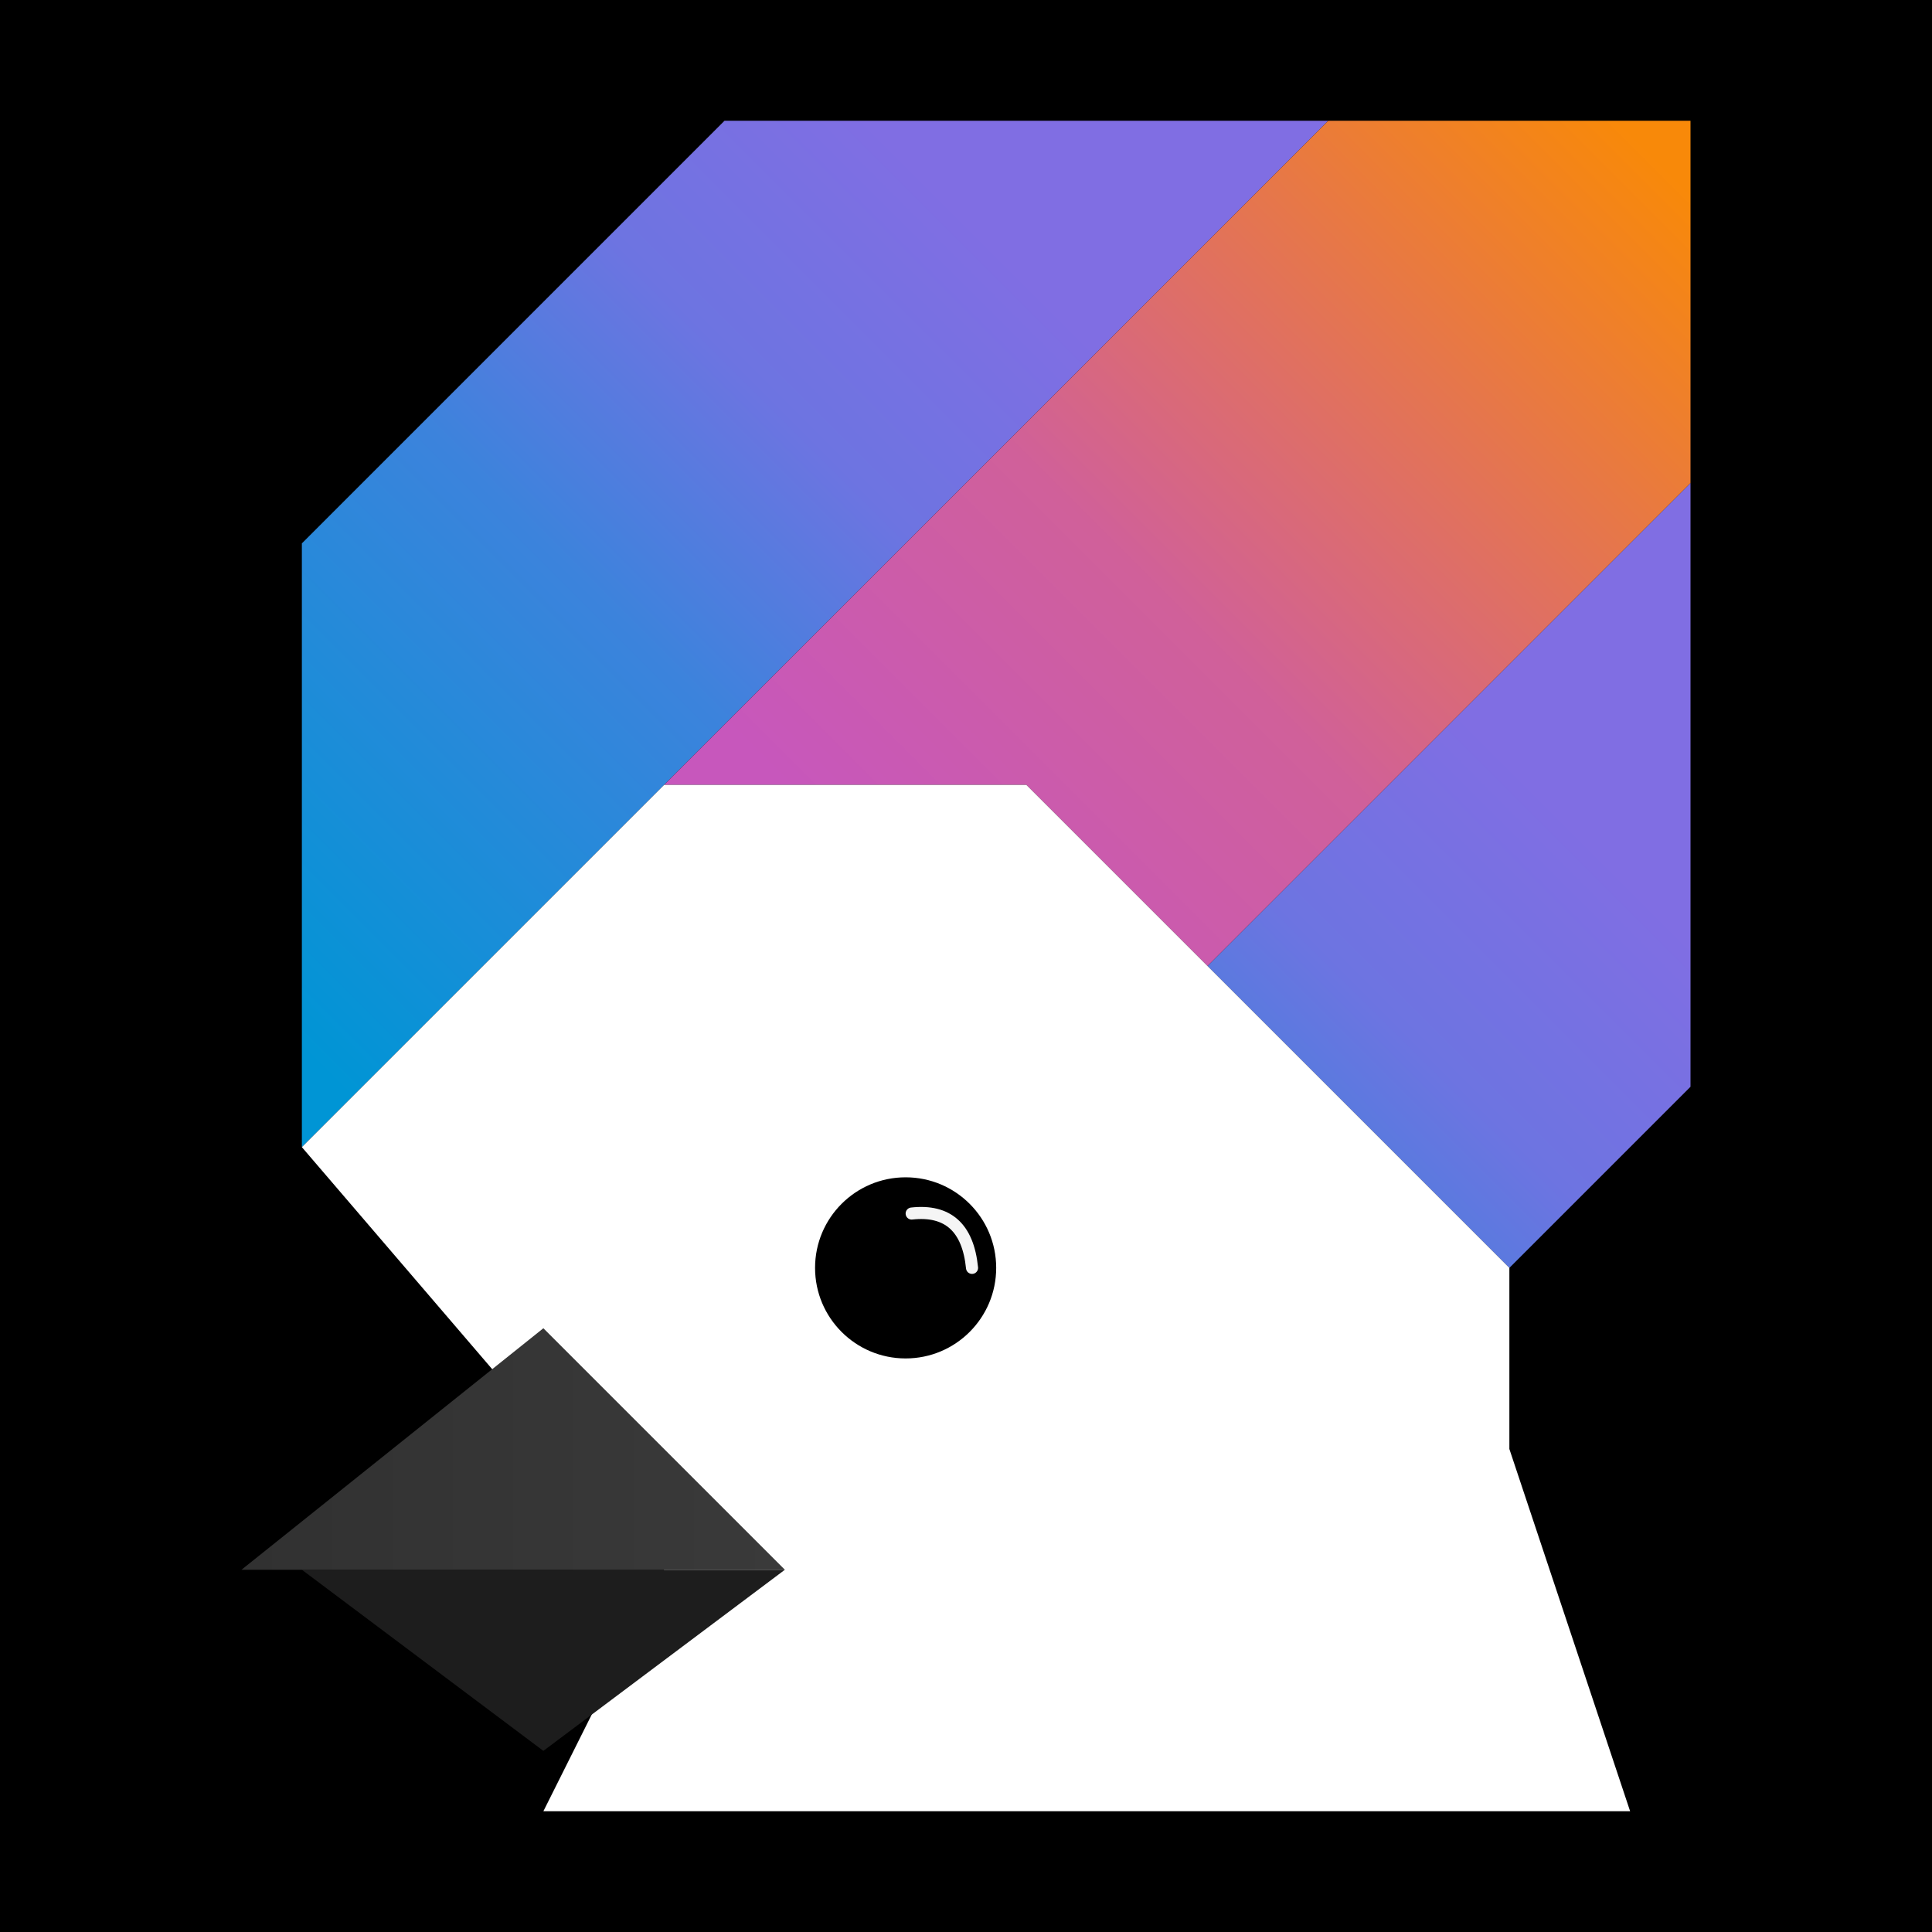
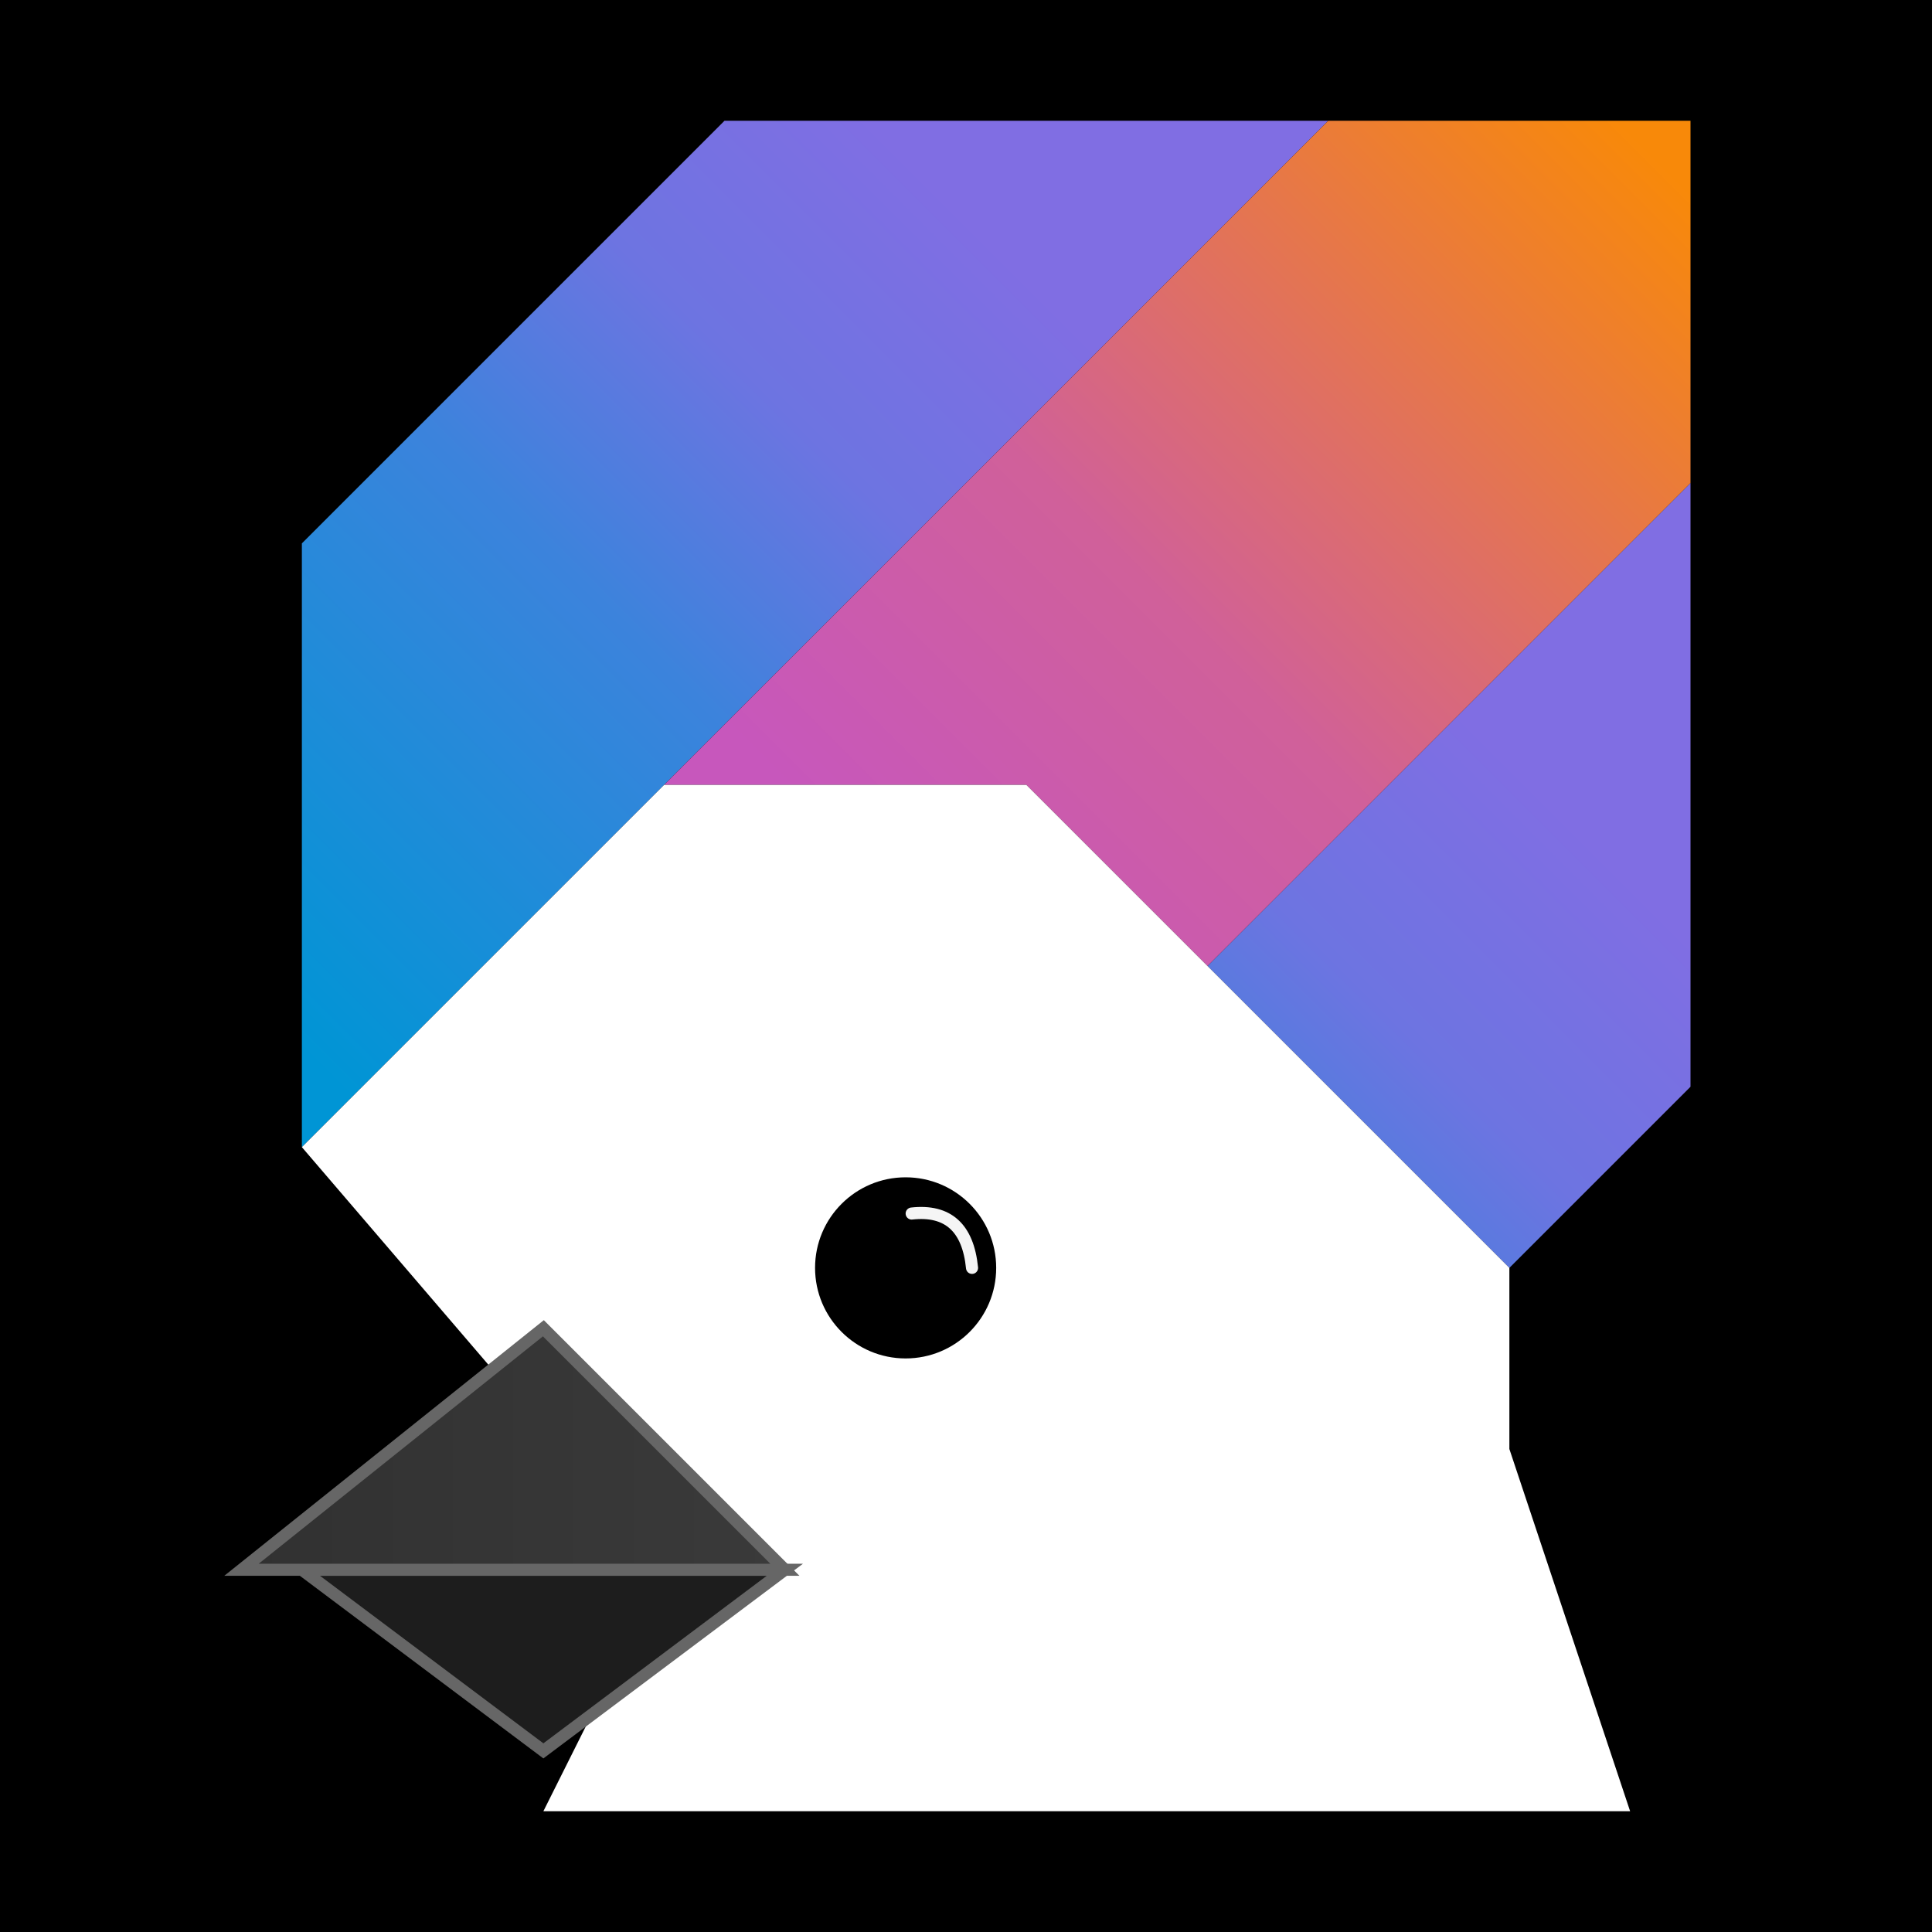
<svg xmlns="http://www.w3.org/2000/svg" version="1.1" viewBox="0 0 32 32" height="480" width="480" style="background-color: black;" xml:space="preserve">
  <defs>
    <linearGradient id="upper-beak-gradient" gradientUnits="userSpaceOnUse" x1="0" y1="31" x2="16" y2="31">
      <stop offset="0" stop-color="#2d2d2d" />
      <stop offset="1" stop-color="#3d3d3d" />
    </linearGradient>
    <linearGradient id="lower-beak-gradient" gradientUnits="userSpaceOnUse" x1="0" y1="31" x2="16" y2="31">
      <stop offset="1" stop-color="#1d1d1d" />
      <stop offset="0" stop-color="#2d2d2d" />
    </linearGradient>
    <linearGradient id="blue-purple-gradient" gradientUnits="userSpaceOnUse" x1="0" y1="31" x2="31" y2="0">
      <stop offset="0.3" stop-color="#0095D5" />
      <stop offset="0.5" stop-color="#3C83DC" />
      <stop offset="0.6" stop-color="#6D74E1" />
      <stop offset="0.7" stop-color="#806EE3" />
    </linearGradient>
    <linearGradient id="purple-orange-gradient" gradientUnits="userSpaceOnUse" x1="0" y1="31" x2="31" y2="0">
      <stop offset="0.5" stop-color="#C757BC" />
      <stop offset="0.65" stop-color="#D0609A" />
      <stop offset="0.9" stop-color="#F88909" />
    </linearGradient>
  </defs>
  <rect id="black-background" width="100%" height="100%" />
  <g id="bird">
    <path id="blue-feathers" fill="url(#blue-purple-gradient)" d="         M5,19 v-10 l7,-7 h10         M20,16 l8,-8 v10 l-3,3         " />
    <path id="orange-feather" fill="url(#purple-orange-gradient)" d="M11,13 l11,-11 h6 v6 l-8,8 l-3,-3" />
    <path id="white-head" fill="#fff" d="M5,19 l6,-6 h6 l8,8 v3 l2,6 h-18 l2,-4" />
-     <g id="beak">
+     <g id="beak" stroke-width="0.2" stroke="#666">
      <path id="lower-beak" fill="url(#lower-beak-gradient)" d="M5,26 l4,3 l4,-3 Z" />
      <path id="upper-beak" fill="url(#upper-beak-gradient)" d="M4,26 l5,-4 l4,4 Z" />
    </g>
    <g id="eye">
      <circle id="eye-base" fill="#000" cx="15" cy="21" r="1.5" />
      <path id="eye-twinkle" fill="none" stroke="#f5f5f5" stroke-linecap="round" stroke-width=".2" d="M15.1,20.1 q0.9,-0.1 1,0.9" />
    </g>
  </g>
</svg>
